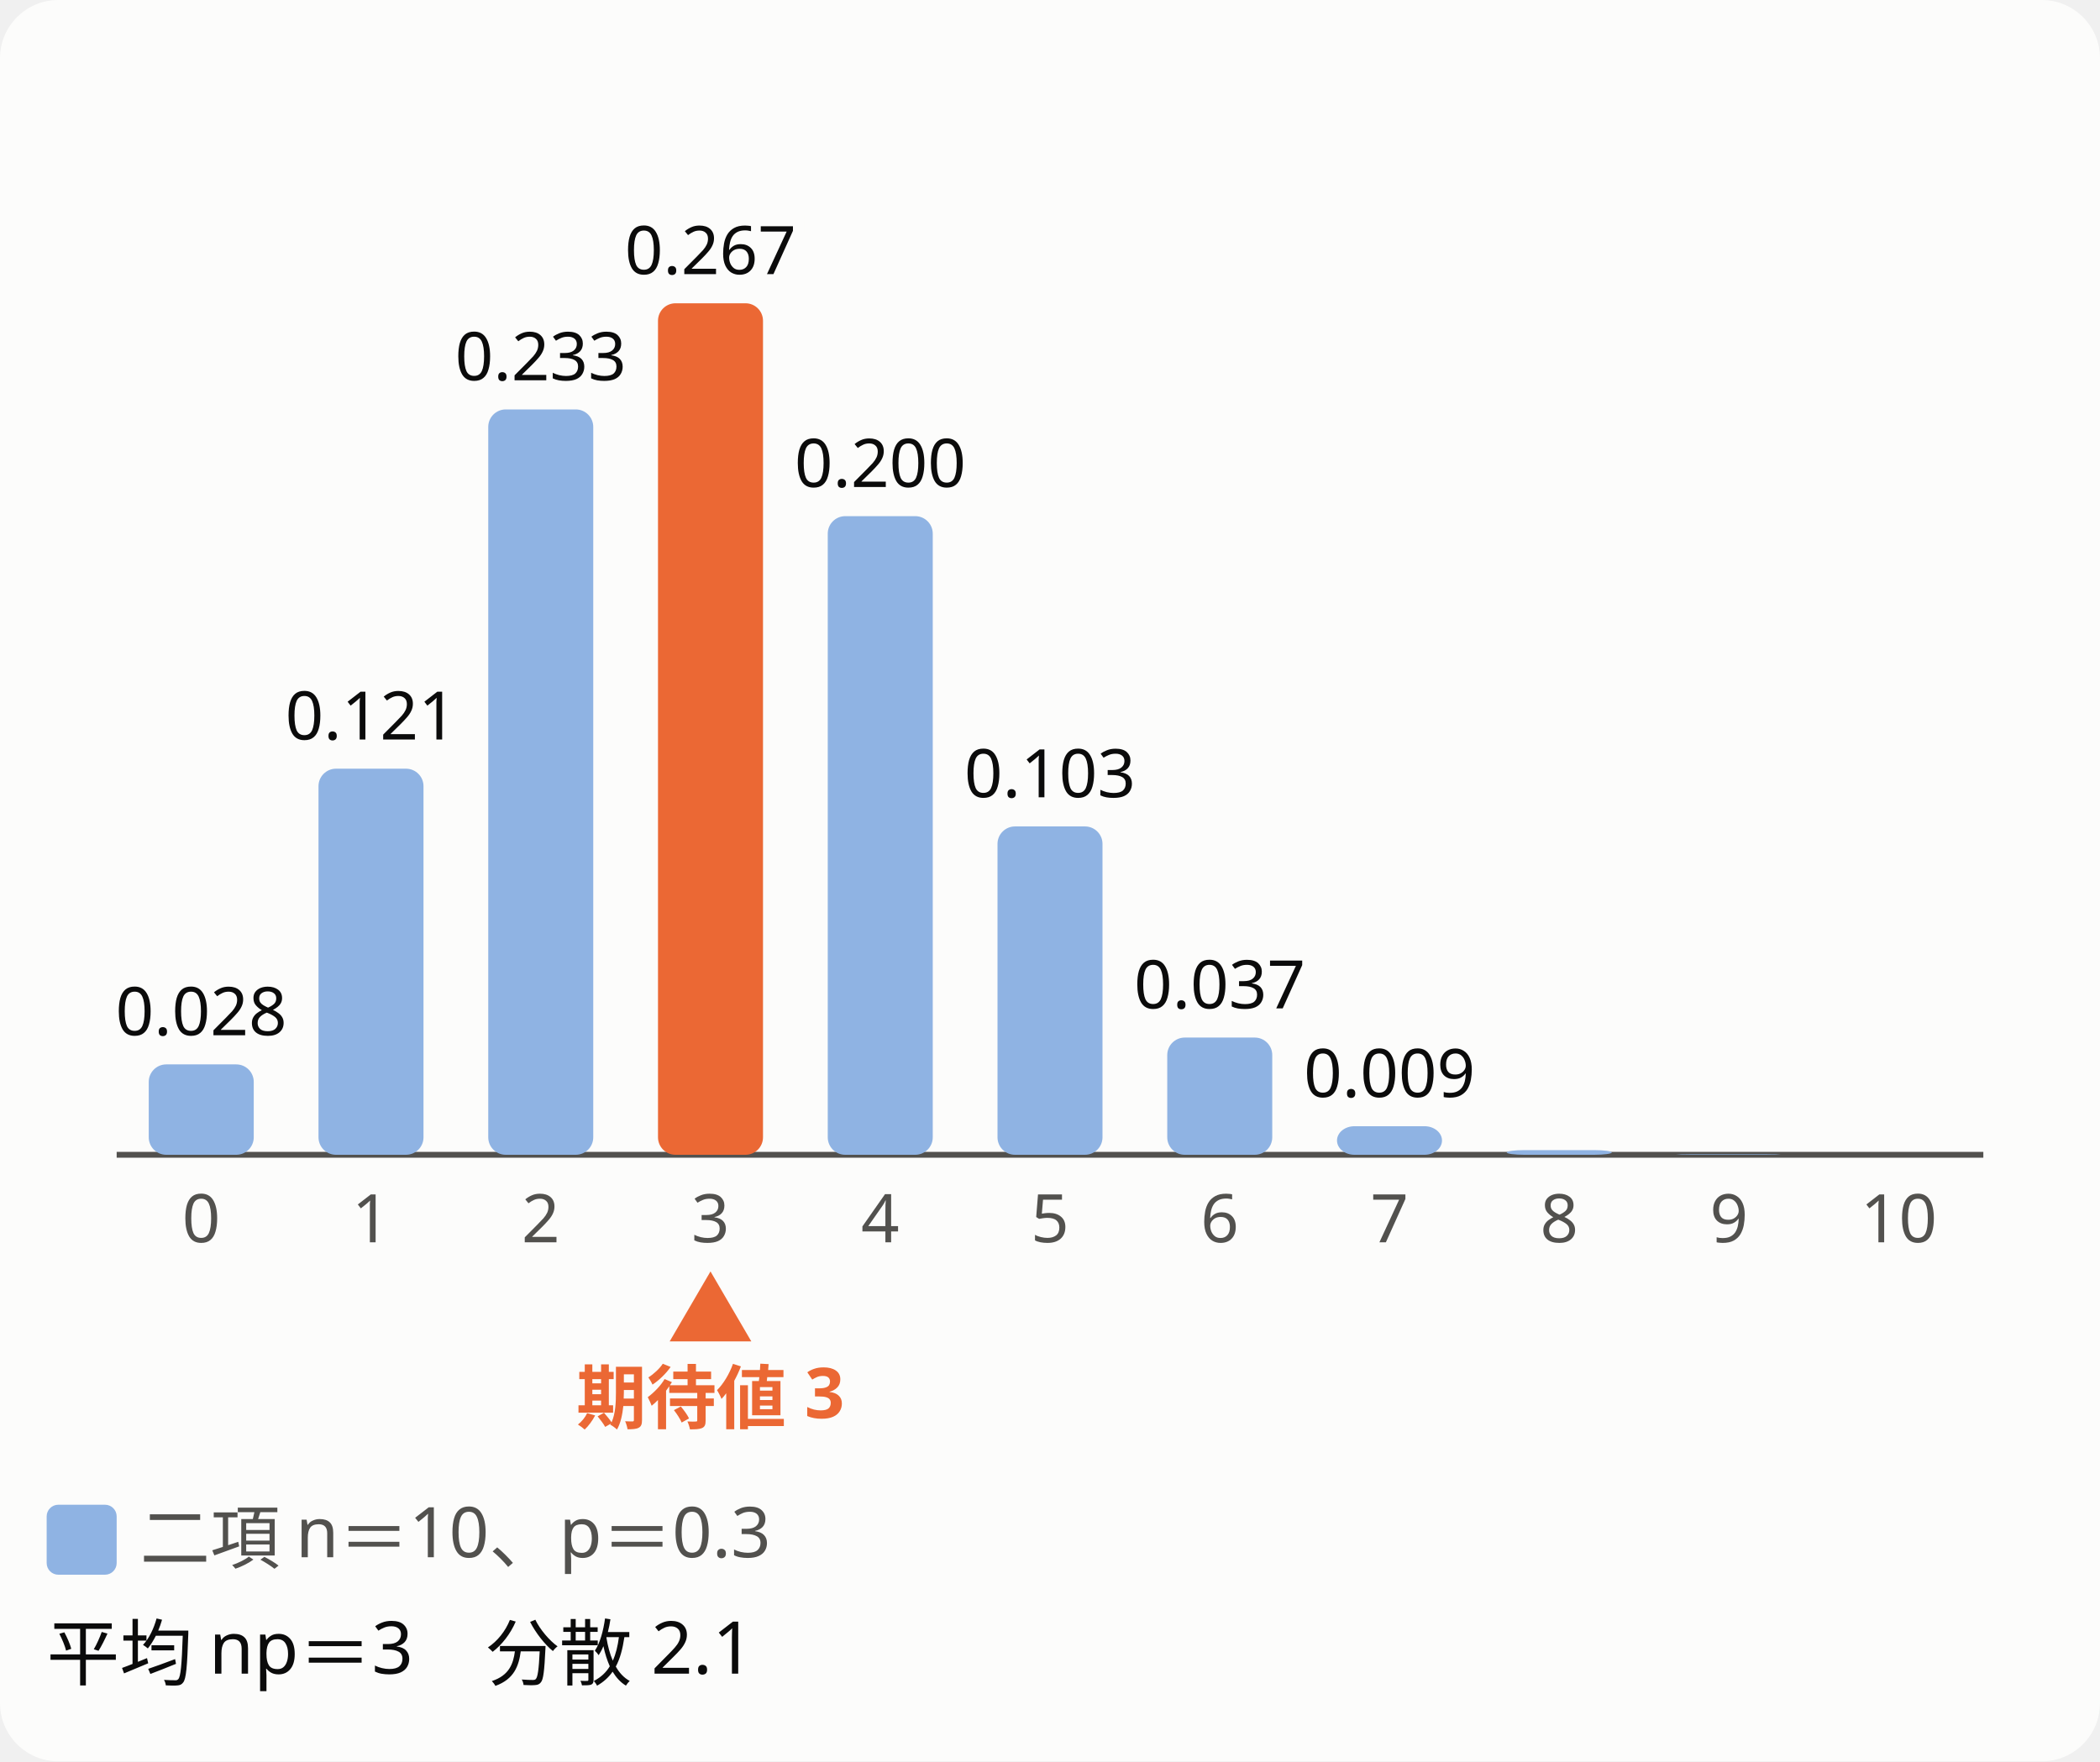
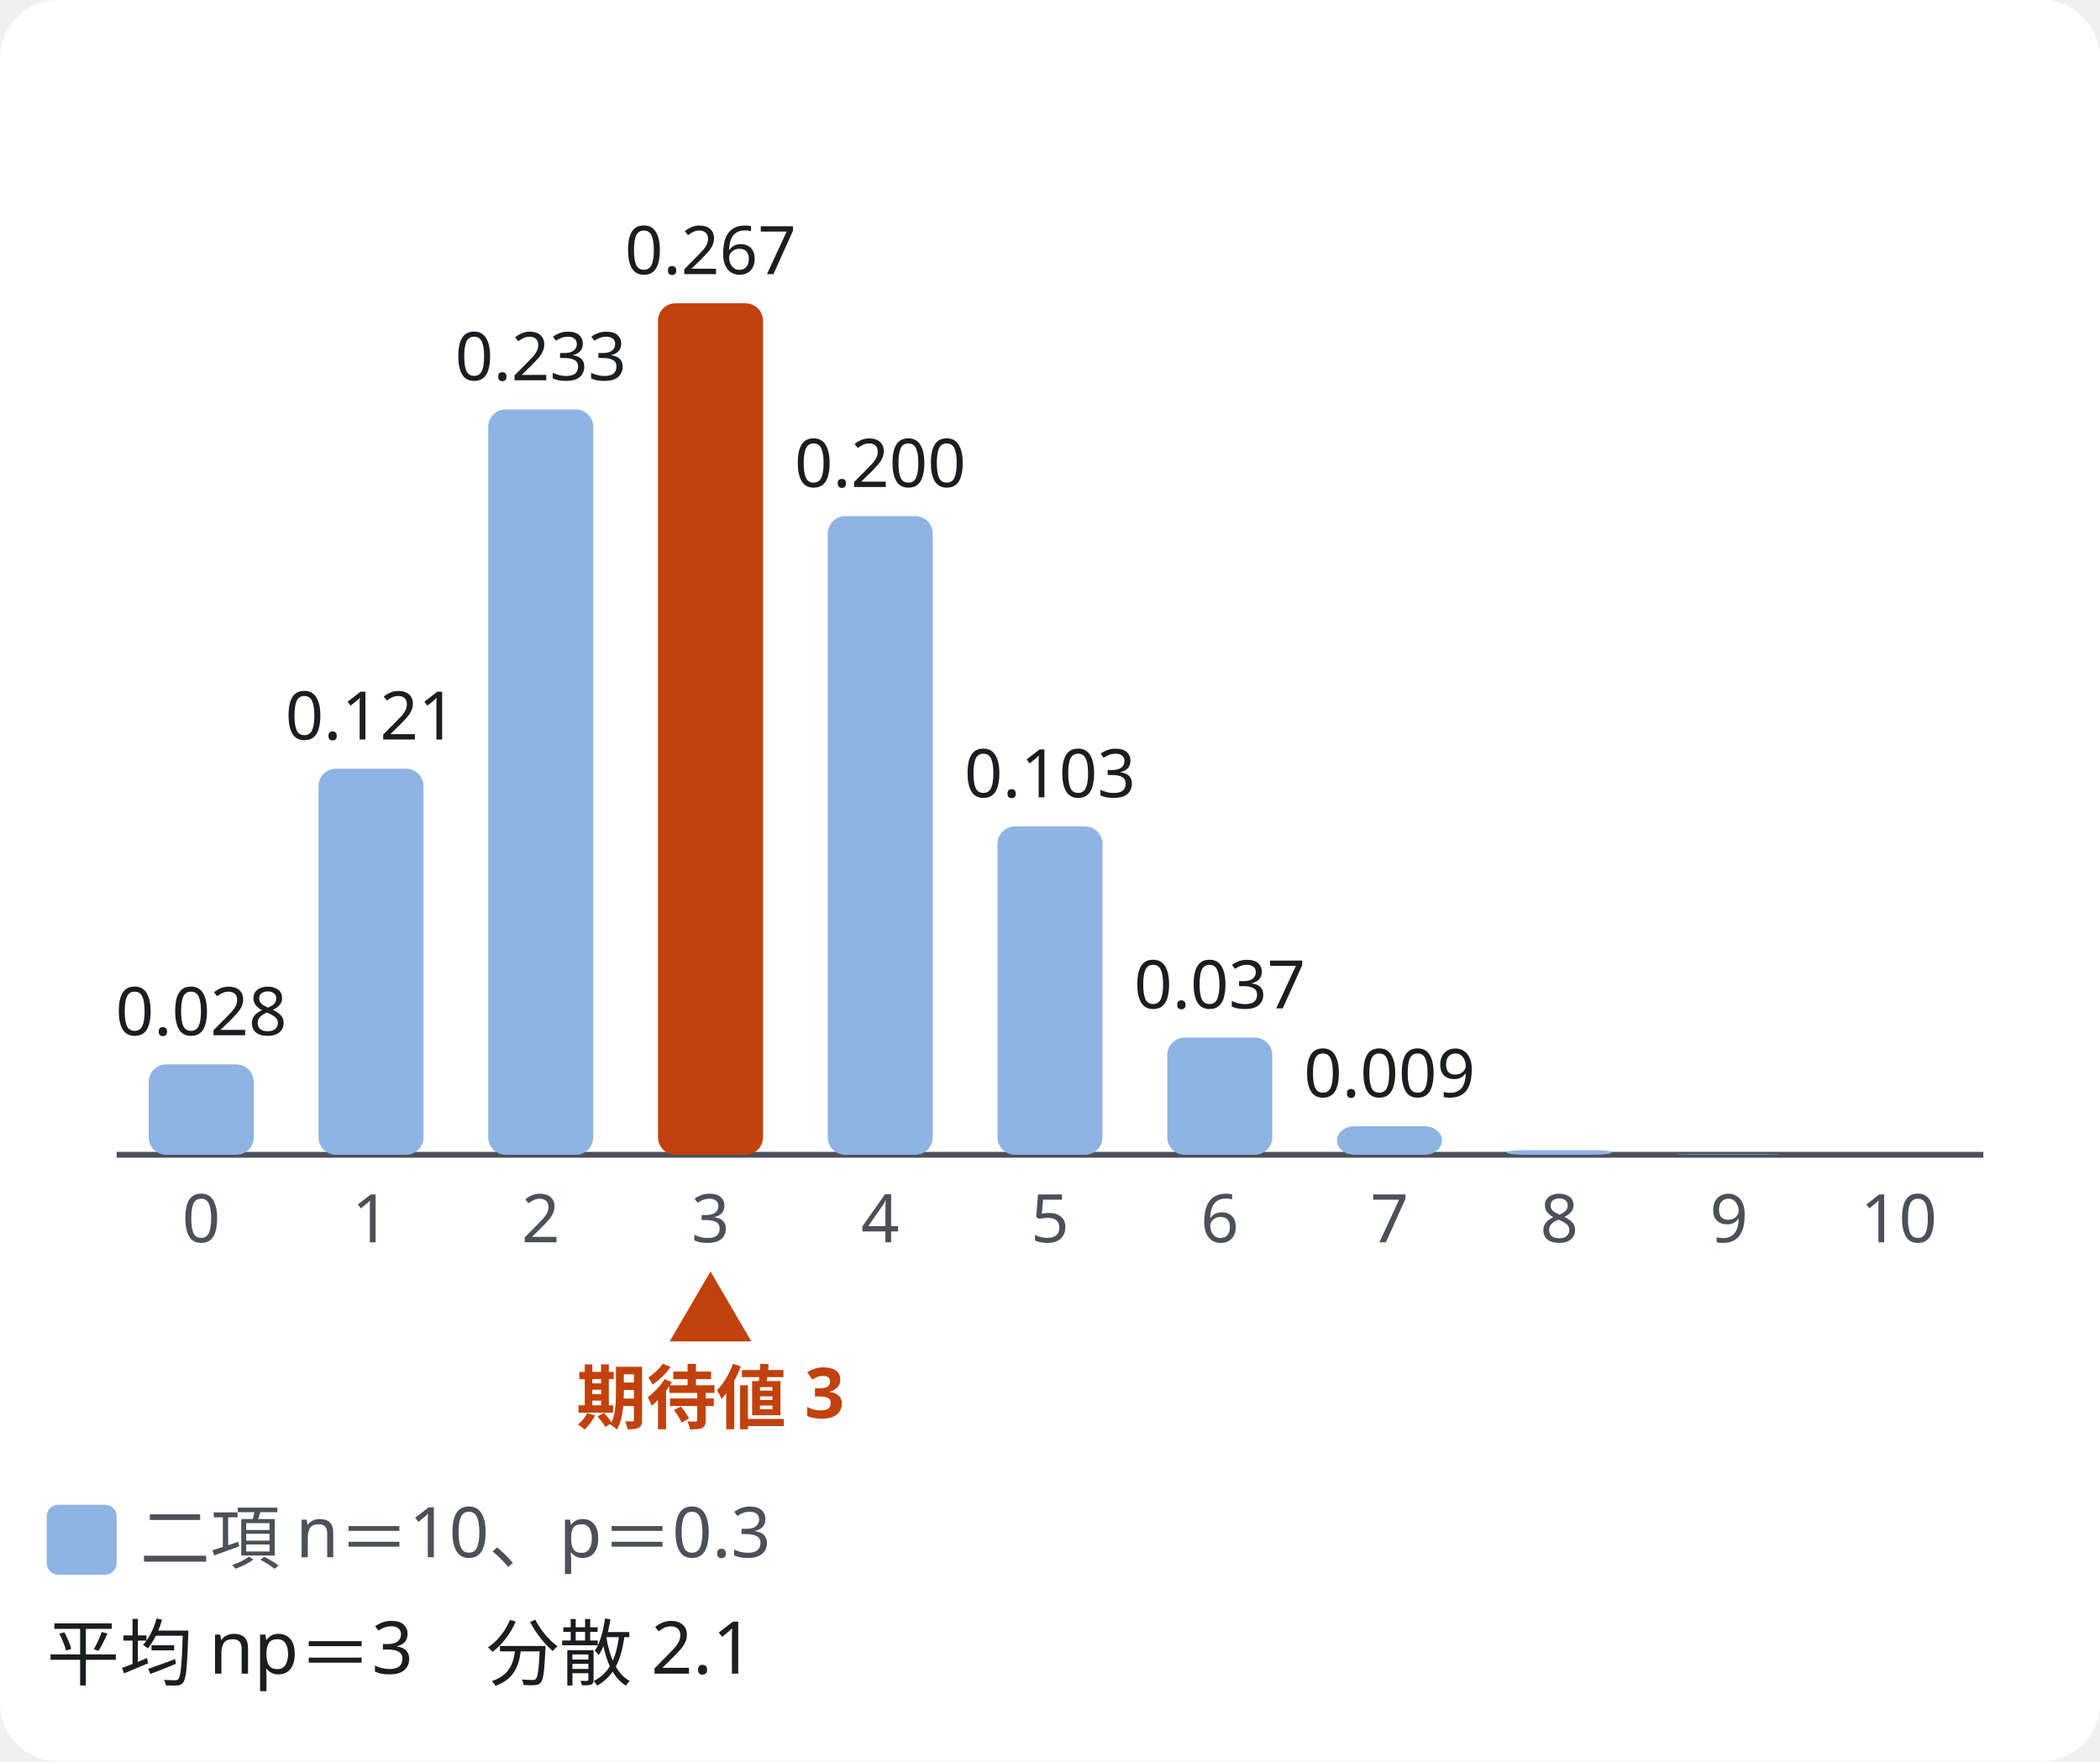
<svg xmlns="http://www.w3.org/2000/svg" viewBox="0 0 360 302" width="360" height="302" font-family="sans-serif">
-   <rect width="360" height="302" rx="10" fill="#fcfcfb" />
-   <line x1="20" y1="198" x2="340" y2="198" stroke="#52514e" stroke-width="1" />
+   <rect width="360" height="302" rx="10" fill="#ffffff" />
+   <line x1="20" y1="198" x2="340" y2="198" stroke="#4b5059" stroke-width="1" />
  <rect x="25.5" y="182.5" width="18" height="15.5" rx="3" fill="#8fb3e3" />
-   <text x="34.5" y="177.5" font-size="11.5" fill="#0b0b0b" text-anchor="middle" stroke="#fcfcfb" stroke-width="4" paint-order="stroke">0.028</text>
-   <text x="34.5" y="213" font-size="11.5" fill="#52514e" text-anchor="middle">0</text>
+   <text x="34.5" y="177.5" font-size="11.5" fill="#1b1d21" text-anchor="middle" stroke="#ffffff" stroke-width="4" paint-order="stroke">0.028</text>
+   <text x="34.5" y="213" font-size="11.5" fill="#4b5059" text-anchor="middle">0</text>
  <rect x="54.6" y="131.8" width="18" height="66.2" rx="3" fill="#8fb3e3" />
-   <text x="63.6" y="126.8" font-size="11.5" fill="#0b0b0b" text-anchor="middle" stroke="#fcfcfb" stroke-width="4" paint-order="stroke">0.121</text>
-   <text x="63.6" y="213" font-size="11.5" fill="#52514e" text-anchor="middle">1</text>
+   <text x="63.6" y="126.8" font-size="11.5" fill="#1b1d21" text-anchor="middle" stroke="#ffffff" stroke-width="4" paint-order="stroke">0.121</text>
+   <text x="63.6" y="213" font-size="11.5" fill="#4b5059" text-anchor="middle">1</text>
  <rect x="83.7" y="70.2" width="18" height="127.8" rx="3" fill="#8fb3e3" />
-   <text x="92.7" y="65.2" font-size="11.5" fill="#0b0b0b" text-anchor="middle" stroke="#fcfcfb" stroke-width="4" paint-order="stroke">0.233</text>
-   <text x="92.7" y="213" font-size="11.5" fill="#52514e" text-anchor="middle">2</text>
-   <rect x="112.8" y="52" width="18" height="146" rx="3" fill="#eb6834" />
-   <text x="121.8" y="47.0" font-size="11.5" fill="#0b0b0b" text-anchor="middle" stroke="#fcfcfb" stroke-width="4" paint-order="stroke">0.267</text>
-   <text x="121.8" y="213" font-size="11.5" fill="#52514e" text-anchor="middle">3</text>
+   <text x="92.7" y="65.2" font-size="11.5" fill="#1b1d21" text-anchor="middle" stroke="#ffffff" stroke-width="4" paint-order="stroke">0.233</text>
+   <text x="92.7" y="213" font-size="11.5" fill="#4b5059" text-anchor="middle">2</text>
+   <rect x="112.8" y="52" width="18" height="146" rx="3" fill="#c2410c" />
+   <text x="121.8" y="47.0" font-size="11.5" fill="#1b1d21" text-anchor="middle" stroke="#ffffff" stroke-width="4" paint-order="stroke">0.267</text>
+   <text x="121.8" y="213" font-size="11.5" fill="#4b5059" text-anchor="middle">3</text>
  <rect x="141.9" y="88.5" width="18" height="109.5" rx="3" fill="#8fb3e3" />
-   <text x="150.9" y="83.5" font-size="11.5" fill="#0b0b0b" text-anchor="middle" stroke="#fcfcfb" stroke-width="4" paint-order="stroke">0.200</text>
-   <text x="150.9" y="213" font-size="11.5" fill="#52514e" text-anchor="middle">4</text>
+   <text x="150.9" y="83.5" font-size="11.5" fill="#1b1d21" text-anchor="middle" stroke="#ffffff" stroke-width="4" paint-order="stroke">0.200</text>
+   <text x="150.9" y="213" font-size="11.5" fill="#4b5059" text-anchor="middle">4</text>
  <rect x="171" y="141.7" width="18" height="56.3" rx="3" fill="#8fb3e3" />
-   <text x="180.0" y="136.7" font-size="11.5" fill="#0b0b0b" text-anchor="middle" stroke="#fcfcfb" stroke-width="4" paint-order="stroke">0.103</text>
-   <text x="180" y="213" font-size="11.5" fill="#52514e" text-anchor="middle">5</text>
+   <text x="180.0" y="136.7" font-size="11.5" fill="#1b1d21" text-anchor="middle" stroke="#ffffff" stroke-width="4" paint-order="stroke">0.103</text>
+   <text x="180" y="213" font-size="11.5" fill="#4b5059" text-anchor="middle">5</text>
  <rect x="200.1" y="177.9" width="18" height="20.1" rx="3" fill="#8fb3e3" />
-   <text x="209.1" y="172.9" font-size="11.5" fill="#0b0b0b" text-anchor="middle" stroke="#fcfcfb" stroke-width="4" paint-order="stroke">0.037</text>
-   <text x="209.1" y="213" font-size="11.5" fill="#52514e" text-anchor="middle">6</text>
+   <text x="209.1" y="172.9" font-size="11.5" fill="#1b1d21" text-anchor="middle" stroke="#ffffff" stroke-width="4" paint-order="stroke">0.037</text>
+   <text x="209.1" y="213" font-size="11.5" fill="#4b5059" text-anchor="middle">6</text>
  <rect x="229.2" y="193.1" width="18" height="4.9" rx="3" fill="#8fb3e3" />
-   <text x="238.2" y="188.1" font-size="11.5" fill="#0b0b0b" text-anchor="middle" stroke="#fcfcfb" stroke-width="4" paint-order="stroke">0.009</text>
-   <text x="238.2" y="213" font-size="11.5" fill="#52514e" text-anchor="middle">7</text>
+   <text x="238.2" y="188.1" font-size="11.5" fill="#1b1d21" text-anchor="middle" stroke="#ffffff" stroke-width="4" paint-order="stroke">0.009</text>
+   <text x="238.2" y="213" font-size="11.5" fill="#4b5059" text-anchor="middle">7</text>
  <rect x="258.3" y="197.2" width="18" height="0.8" rx="3" fill="#8fb3e3" />
-   <text x="267.3" y="213" font-size="11.5" fill="#52514e" text-anchor="middle">8</text>
+   <text x="267.3" y="213" font-size="11.5" fill="#4b5059" text-anchor="middle">8</text>
  <rect x="287.3" y="197.9" width="18" height="0.1" rx="3" fill="#8fb3e3" />
-   <text x="296.4" y="213" font-size="11.5" fill="#52514e" text-anchor="middle">9</text>
+   <text x="296.4" y="213" font-size="11.5" fill="#4b5059" text-anchor="middle">9</text>
  <rect x="316.4" y="198" width="18" height="0" rx="3" fill="#8fb3e3" />
-   <text x="325.5" y="213" font-size="11.5" fill="#52514e" text-anchor="middle">10</text>
-   <path d="M121.8,218 l-7,12 h14 z" fill="#eb6834" />
-   <text x="121.8" y="244" font-size="12" fill="#eb6834" text-anchor="middle" font-weight="bold">期待値 3</text>
+   <text x="325.5" y="213" font-size="11.5" fill="#4b5059" text-anchor="middle">10</text>
+   <path d="M121.8,218 l-7,12 h14 z" fill="#c2410c" />
+   <text x="121.8" y="244" font-size="12" fill="#c2410c" text-anchor="middle" font-weight="bold">期待値 3</text>
  <rect x="8" y="258" width="12" height="12" rx="2" fill="#8fb3e3" />
-   <text x="24" y="268" font-size="12" fill="#52514e" text-anchor="start">二項 n＝10、p＝0.3</text>
-   <text x="8" y="288" font-size="12.5" fill="#0b0b0b" text-anchor="start">平均 np＝3　分散 2.1</text>
+   <text x="24" y="268" font-size="12" fill="#4b5059" text-anchor="start">二項 n＝10、p＝0.3</text>
+   <text x="8" y="288" font-size="12.5" fill="#1b1d21" text-anchor="start">平均 np＝3　分散 2.1</text>
</svg>
